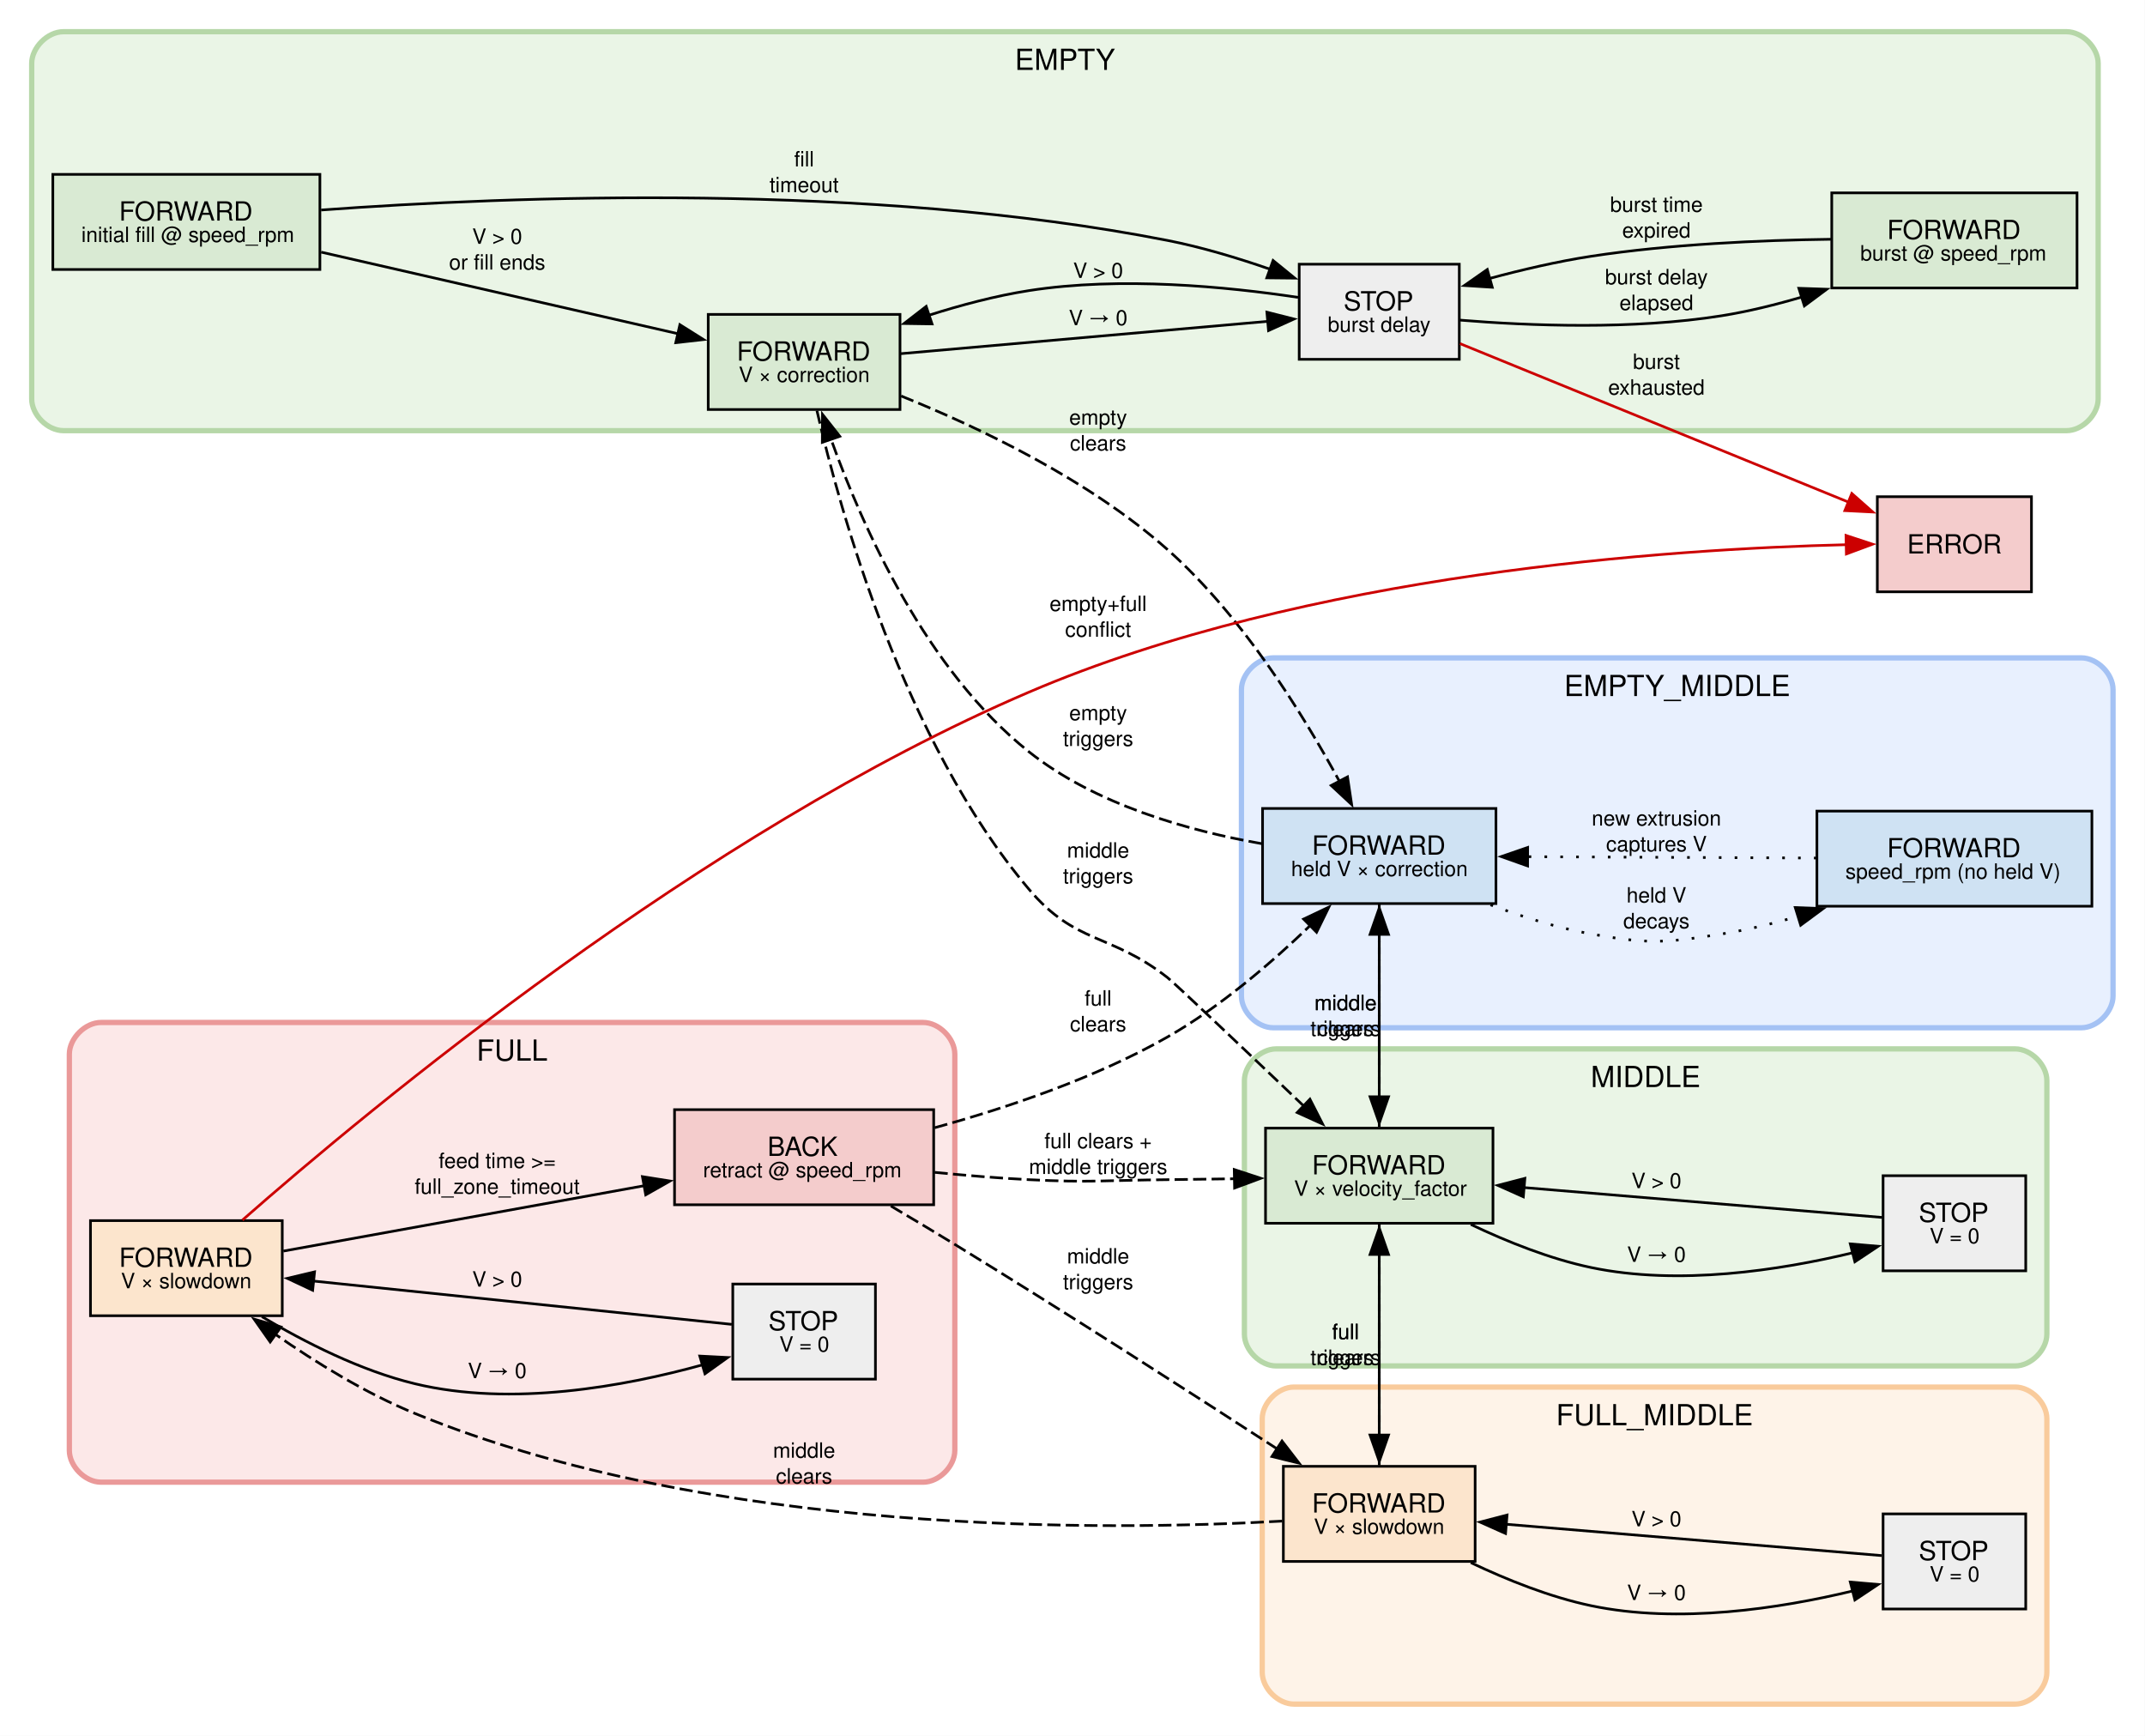
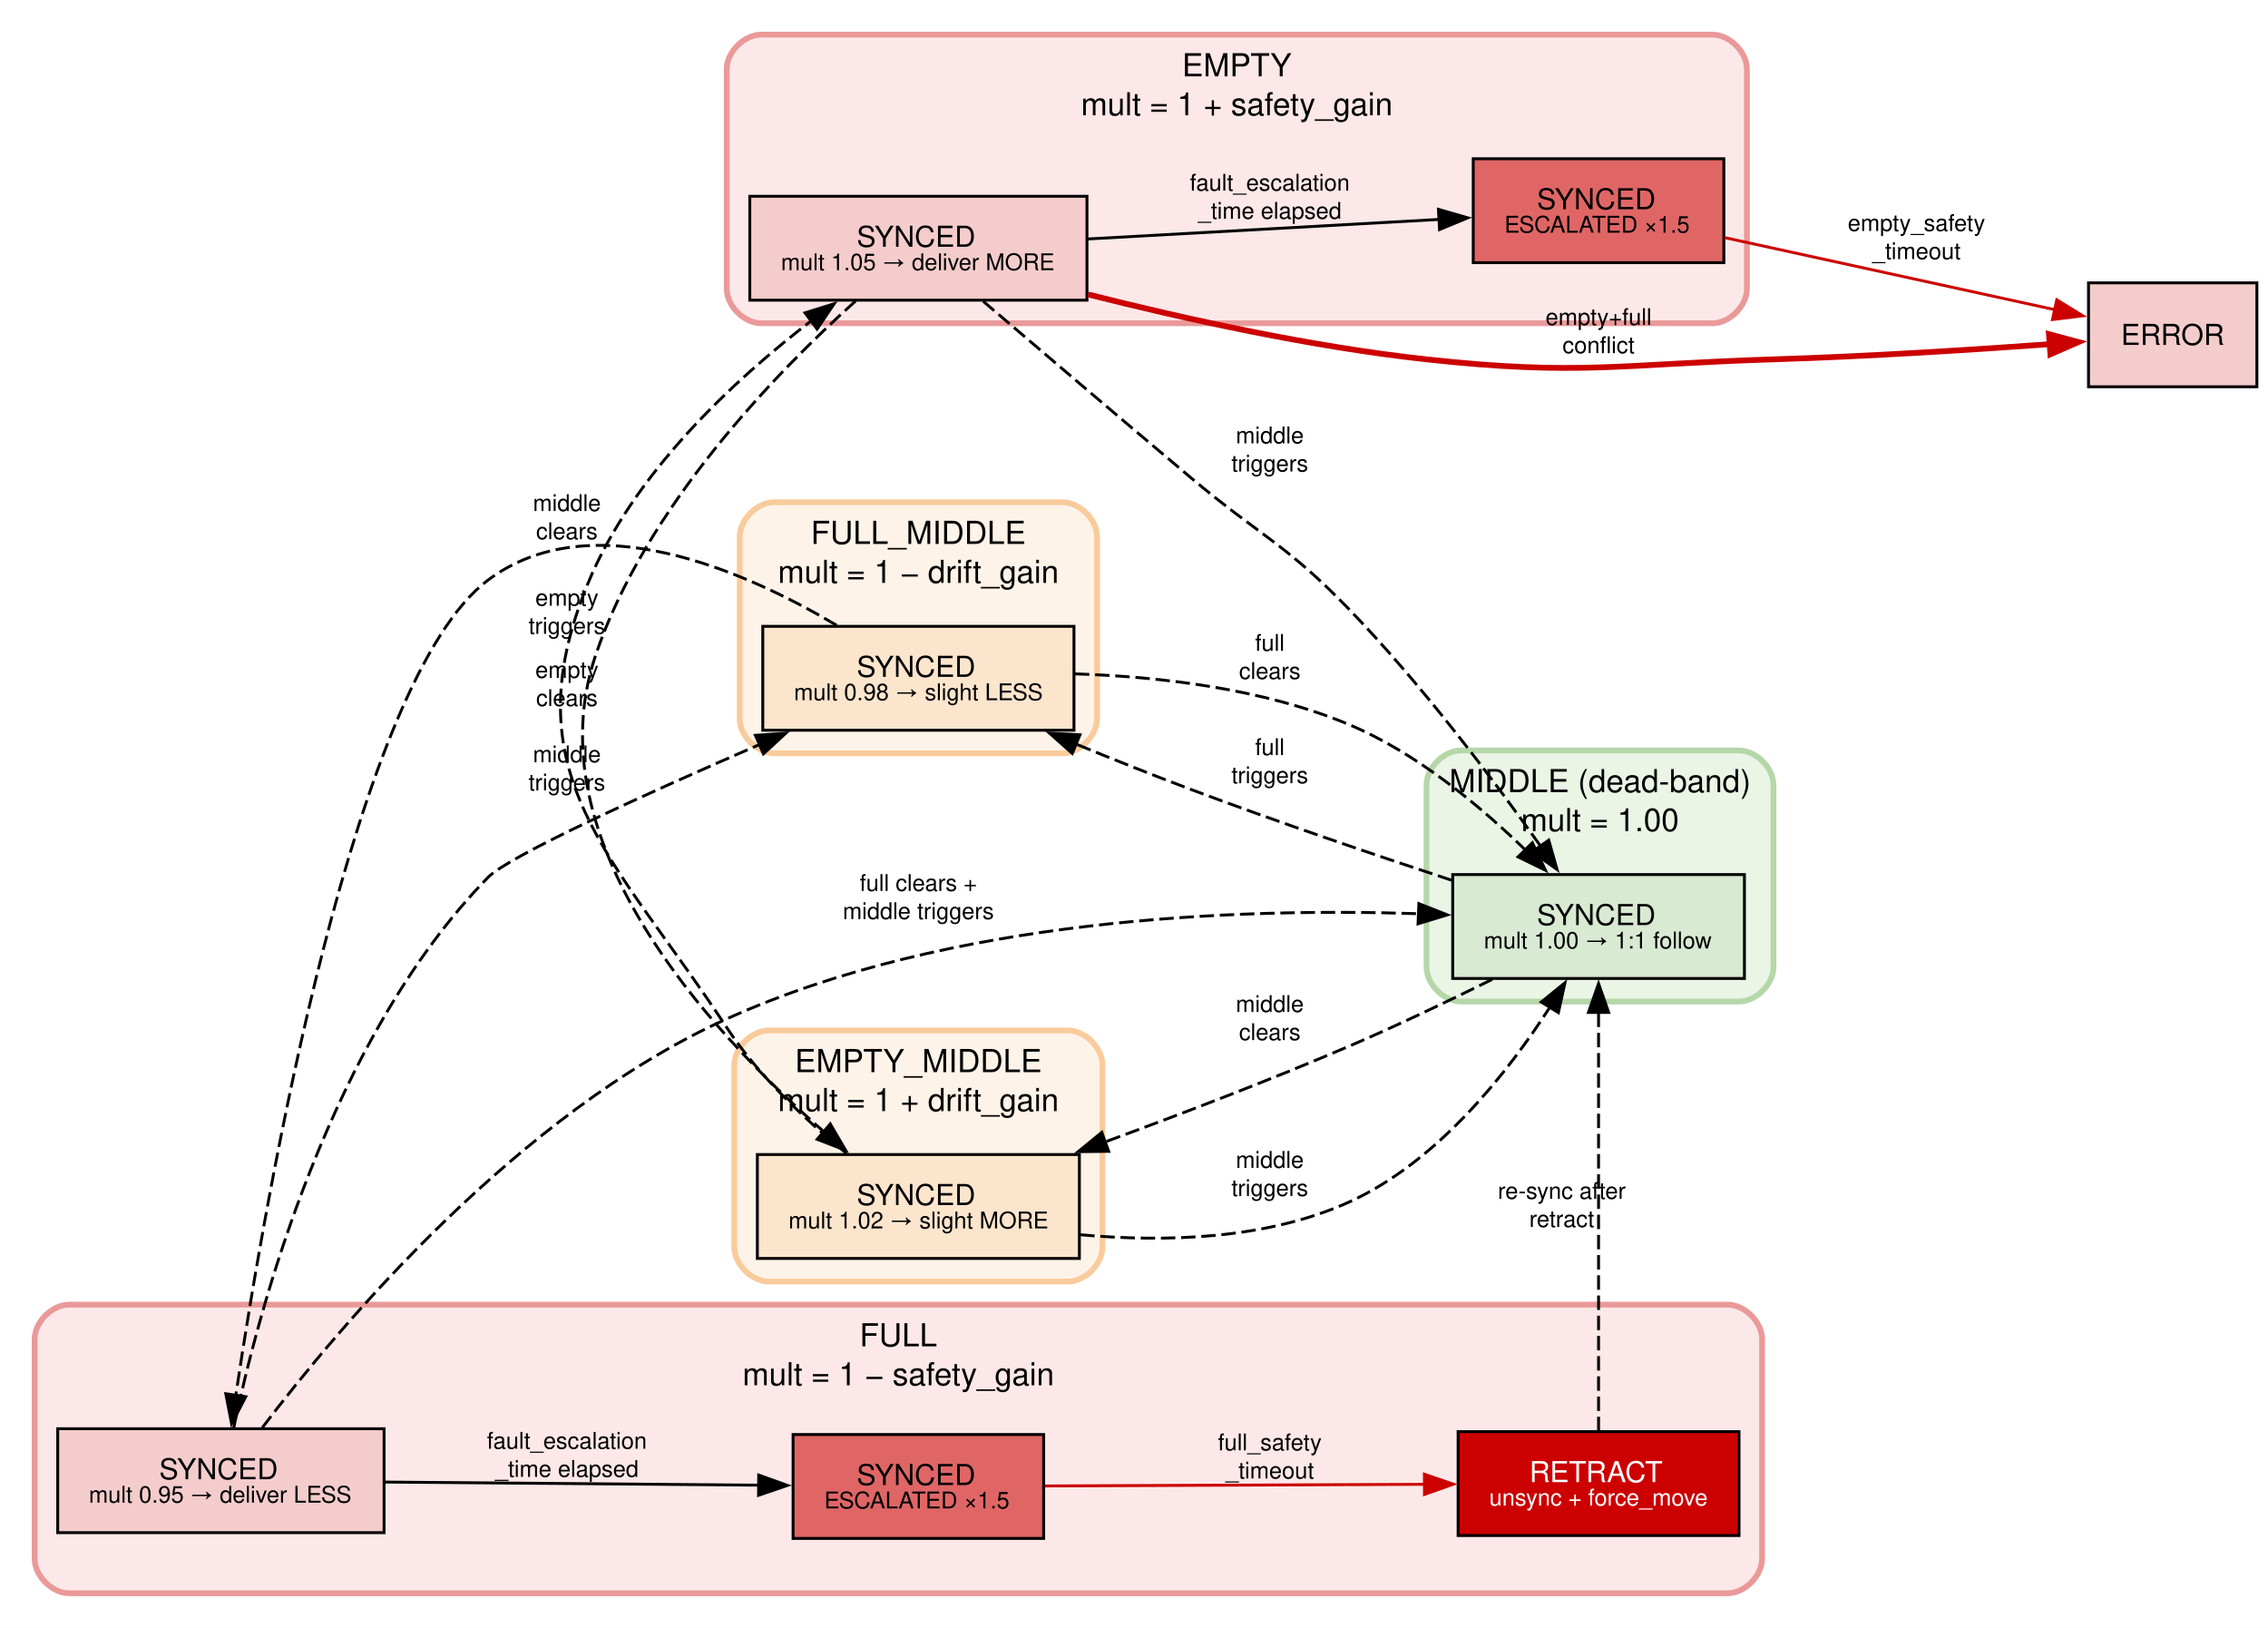
- <svg xmlns="http://www.w3.org/2000/svg" width="812pt" height="657pt" viewBox="0.00 0.00 812.00 657.00">
-   <g id="graph0" class="graph" transform="scale(1 1) rotate(0) translate(4 653)">
-     <polygon fill="white" stroke="none" points="-4,4 -4,-653 807.9,-653 807.9,4 -4,4" />
+ <svg xmlns="http://www.w3.org/2000/svg" width="786pt" height="564pt" viewBox="0.00 0.00 786.00 564.00">
+   <g id="graph0" class="graph" transform="scale(1 1) rotate(0) translate(4 560)">
+     <polygon fill="white" stroke="none" points="-4,4 -4,-560 782.15,-560 782.15,4 -4,4" />
    <g id="clust1" class="cluster">
-       <path fill="#eaf5e6" stroke="#b6d7a8" stroke-width="2" d="M20,-490C20,-490 778.27,-490 778.27,-490 784.27,-490 790.27,-496 790.27,-502 790.27,-502 790.27,-629 790.27,-629 790.27,-635 784.27,-641 778.27,-641 778.27,-641 20,-641 20,-641 14,-641 8,-635 8,-629 8,-629 8,-502 8,-502 8,-496 14,-490 20,-490" />
-       <text xml:space="preserve" text-anchor="middle" x="399.14" y="-626.55" font-family="Helvetica,sans-Serif" font-size="11.00">EMPTY</text>
+       <path fill="#fce8e8" stroke="#ea9999" stroke-width="2" d="M259.85,-448C259.85,-448 589.42,-448 589.42,-448 595.42,-448 601.42,-454 601.42,-460 601.42,-460 601.42,-536 601.42,-536 601.42,-542 595.42,-548 589.42,-548 589.42,-548 259.85,-548 259.85,-548 253.85,-548 247.85,-542 247.85,-536 247.85,-536 247.85,-460 247.85,-460 247.85,-454 253.85,-448 259.85,-448" />
+       <text xml:space="preserve" text-anchor="middle" x="424.64" y="-533.55" font-family="Helvetica,sans-Serif" font-size="11.00">EMPTY</text>
+       <text xml:space="preserve" text-anchor="middle" x="424.64" y="-520.05" font-family="Helvetica,sans-Serif" font-size="11.00">mult = 1 + safety_gain</text>
    </g>
    <g id="clust2" class="cluster">
-       <path fill="#e8f0fe" stroke="#a4c2f4" stroke-width="2" d="M477.95,-264C477.95,-264 783.9,-264 783.9,-264 789.9,-264 795.9,-270 795.9,-276 795.9,-276 795.9,-392 795.9,-392 795.9,-398 789.9,-404 783.9,-404 783.9,-404 477.95,-404 477.95,-404 471.95,-404 465.95,-398 465.95,-392 465.95,-392 465.95,-276 465.95,-276 465.95,-270 471.95,-264 477.95,-264" />
-       <text xml:space="preserve" text-anchor="middle" x="630.92" y="-389.55" font-family="Helvetica,sans-Serif" font-size="11.00">EMPTY_MIDDLE</text>
+       <path fill="#fef3e8" stroke="#f9cb9c" stroke-width="2" d="M262.47,-116C262.47,-116 366.07,-116 366.07,-116 372.07,-116 378.07,-122 378.07,-128 378.07,-128 378.07,-191 378.07,-191 378.07,-197 372.07,-203 366.07,-203 366.07,-203 262.47,-203 262.47,-203 256.47,-203 250.47,-197 250.47,-191 250.47,-191 250.47,-128 250.47,-128 250.47,-122 256.47,-116 262.47,-116" />
+       <text xml:space="preserve" text-anchor="middle" x="314.27" y="-188.55" font-family="Helvetica,sans-Serif" font-size="11.00">EMPTY_MIDDLE</text>
+       <text xml:space="preserve" text-anchor="middle" x="314.27" y="-175.05" font-family="Helvetica,sans-Serif" font-size="11.00">mult = 1 + drift_gain</text>
    </g>
    <g id="clust3" class="cluster">
-       <path fill="#eaf5e6" stroke="#b6d7a8" stroke-width="2" d="M479.07,-136C479.07,-136 758.85,-136 758.85,-136 764.85,-136 770.85,-142 770.85,-148 770.85,-148 770.85,-244 770.85,-244 770.85,-250 764.85,-256 758.85,-256 758.85,-256 479.07,-256 479.07,-256 473.07,-256 467.07,-250 467.07,-244 467.07,-244 467.07,-148 467.07,-148 467.07,-142 473.07,-136 479.07,-136" />
-       <text xml:space="preserve" text-anchor="middle" x="618.96" y="-241.55" font-family="Helvetica,sans-Serif" font-size="11.00">MIDDLE</text>
+       <path fill="#eaf5e6" stroke="#b6d7a8" stroke-width="2" d="M502.37,-213C502.37,-213 598.62,-213 598.62,-213 604.62,-213 610.62,-219 610.62,-225 610.62,-225 610.62,-288 610.62,-288 610.62,-294 604.62,-300 598.62,-300 598.62,-300 502.37,-300 502.37,-300 496.37,-300 490.37,-294 490.37,-288 490.37,-288 490.37,-225 490.37,-225 490.37,-219 496.37,-213 502.37,-213" />
+       <text xml:space="preserve" text-anchor="middle" x="550.5" y="-285.55" font-family="Helvetica,sans-Serif" font-size="11.00">MIDDLE (dead-band)</text>
+       <text xml:space="preserve" text-anchor="middle" x="550.5" y="-272.05" font-family="Helvetica,sans-Serif" font-size="11.00">mult = 1.00</text>
    </g>
    <g id="clust4" class="cluster">
-       <path fill="#fef3e8" stroke="#f9cb9c" stroke-width="2" d="M485.82,-8C485.82,-8 758.85,-8 758.85,-8 764.85,-8 770.85,-14 770.85,-20 770.85,-20 770.85,-116 770.85,-116 770.85,-122 764.85,-128 758.85,-128 758.85,-128 485.82,-128 485.82,-128 479.82,-128 473.82,-122 473.82,-116 473.82,-116 473.82,-20 473.82,-20 473.82,-14 479.82,-8 485.82,-8" />
-       <text xml:space="preserve" text-anchor="middle" x="622.34" y="-113.55" font-family="Helvetica,sans-Serif" font-size="11.00">FULL_MIDDLE</text>
+       <path fill="#fef3e8" stroke="#f9cb9c" stroke-width="2" d="M264.35,-299C264.35,-299 364.2,-299 364.2,-299 370.2,-299 376.2,-305 376.2,-311 376.2,-311 376.2,-374 376.2,-374 376.2,-380 370.2,-386 364.2,-386 364.2,-386 264.35,-386 264.35,-386 258.35,-386 252.35,-380 252.35,-374 252.35,-374 252.35,-311 252.35,-311 252.35,-305 258.35,-299 264.35,-299" />
+       <text xml:space="preserve" text-anchor="middle" x="314.27" y="-371.55" font-family="Helvetica,sans-Serif" font-size="11.00">FULL_MIDDLE</text>
+       <text xml:space="preserve" text-anchor="middle" x="314.27" y="-358.05" font-family="Helvetica,sans-Serif" font-size="11.00">mult = 1 − drift_gain</text>
    </g>
    <g id="clust5" class="cluster">
-       <path fill="#fce8e8" stroke="#ea9999" stroke-width="2" d="M34.25,-92C34.25,-92 345.45,-92 345.45,-92 351.45,-92 357.45,-98 357.45,-104 357.45,-104 357.45,-254 357.45,-254 357.45,-260 351.45,-266 345.45,-266 345.45,-266 34.25,-266 34.25,-266 28.25,-266 22.25,-260 22.25,-254 22.25,-254 22.25,-104 22.25,-104 22.25,-98 28.25,-92 34.25,-92" />
-       <text xml:space="preserve" text-anchor="middle" x="189.85" y="-251.55" font-family="Helvetica,sans-Serif" font-size="11.00">FULL</text>
+       <path fill="#fce8e8" stroke="#ea9999" stroke-width="2" d="M20,-8C20,-8 594.67,-8 594.67,-8 600.67,-8 606.67,-14 606.67,-20 606.67,-20 606.67,-96 606.67,-96 606.67,-102 600.67,-108 594.67,-108 594.67,-108 20,-108 20,-108 14,-108 8,-102 8,-96 8,-96 8,-20 8,-20 8,-14 14,-8 20,-8" />
+       <text xml:space="preserve" text-anchor="middle" x="307.34" y="-93.55" font-family="Helvetica,sans-Serif" font-size="11.00">FULL</text>
+       <text xml:space="preserve" text-anchor="middle" x="307.34" y="-80.05" font-family="Helvetica,sans-Serif" font-size="11.00">mult = 1 − safety_gain</text>
    </g>
    <g id="node1" class="node">
-       <polygon fill="#d9ead3" stroke="black" points="117.1,-587 16,-587 16,-551 117.1,-551 117.1,-587" />
-       <text xml:space="preserve" text-anchor="start" x="41.05" y="-569.5" font-family="Helvetica,sans-Serif" font-size="10.00">FORWARD</text>
-       <text xml:space="preserve" text-anchor="start" x="26.8" y="-561.4" font-family="Helvetica,sans-Serif" font-size="8.00">initial fill @ speed_rpm</text>
+       <polygon fill="#f4cccc" stroke="black" points="372.7,-492 255.85,-492 255.85,-456 372.7,-456 372.7,-492" />
+       <text xml:space="preserve" text-anchor="start" x="292.9" y="-474.5" font-family="Helvetica,sans-Serif" font-size="10.00">SYNCED</text>
+       <text xml:space="preserve" text-anchor="start" x="266.65" y="-466.4" font-family="Helvetica,sans-Serif" font-size="8.00">mult 1.05 → deliver MORE</text>
    </g>
    <g id="node2" class="node">
-       <polygon fill="#d9ead3" stroke="black" points="336.7,-534 264.1,-534 264.1,-498 336.7,-498 336.7,-534" />
-       <text xml:space="preserve" text-anchor="start" x="274.9" y="-516.5" font-family="Helvetica,sans-Serif" font-size="10.00">FORWARD</text>
-       <text xml:space="preserve" text-anchor="start" x="275.65" y="-508.4" font-family="Helvetica,sans-Serif" font-size="8.00">V × correction</text>
+       <polygon fill="#e06666" stroke="black" points="593.42,-505 506.57,-505 506.57,-469 593.42,-469 593.42,-505" />
+       <text xml:space="preserve" text-anchor="start" x="528.62" y="-487.5" font-family="Helvetica,sans-Serif" font-size="10.00">SYNCED</text>
+       <text xml:space="preserve" text-anchor="start" x="517.37" y="-479.4" font-family="Helvetica,sans-Serif" font-size="8.00">ESCALATED ×1.5</text>
    </g>
    <g id="edge1" class="edge">
-       <path fill="none" stroke="black" d="M117.57,-557.57C157.68,-548.4 213.54,-535.63 252.73,-526.67" />
-       <polygon fill="black" stroke="black" points="253.37,-530.11 262.34,-524.47 251.81,-523.29 253.37,-530.11" />
-       <text xml:space="preserve" text-anchor="middle" x="184.22" y="-560.71" font-family="Helvetica,sans-Serif" font-size="8.00">V &gt; 0</text>
-       <text xml:space="preserve" text-anchor="middle" x="184.22" y="-550.96" font-family="Helvetica,sans-Serif" font-size="8.00">or fill ends</text>
+       <path fill="none" stroke="black" d="M373.05,-477.21C410.25,-479.28 458.3,-481.96 494.78,-483.98" />
+       <polygon fill="black" stroke="black" points="494.5,-487.47 504.68,-484.53 494.89,-480.48 494.5,-487.47" />
+       <text xml:space="preserve" text-anchor="middle" x="436.07" y="-493.95" font-family="Helvetica,sans-Serif" font-size="8.00">fault_escalation</text>
+       <text xml:space="preserve" text-anchor="middle" x="436.07" y="-484.2" font-family="Helvetica,sans-Serif" font-size="8.00">_time elapsed</text>
+     </g>
+     <g id="node3" class="node">
+       <polygon fill="#fce5cd" stroke="black" points="370.07,-160 258.47,-160 258.47,-124 370.07,-124 370.07,-160" />
+       <text xml:space="preserve" text-anchor="start" x="292.9" y="-142.5" font-family="Helvetica,sans-Serif" font-size="10.00">SYNCED</text>
+       <text xml:space="preserve" text-anchor="start" x="269.27" y="-134.4" font-family="Helvetica,sans-Serif" font-size="8.00">mult 1.02 → slight MORE</text>
+     </g>
+     <g id="edge5" class="edge">
+       <path fill="none" stroke="black" stroke-dasharray="5,2" d="M292.5,-455.7C265.14,-431.07 219.64,-384.37 202.34,-332.75 180.95,-268.95 241.3,-203.11 281.5,-167.92" />
+       <polygon fill="black" stroke="black" points="283.74,-170.61 289.08,-161.46 279.2,-165.28 283.74,-170.61" />
+       <text xml:space="preserve" text-anchor="middle" x="192.47" y="-325.15" font-family="Helvetica,sans-Serif" font-size="8.00">empty</text>
+       <text xml:space="preserve" text-anchor="middle" x="192.47" y="-315.4" font-family="Helvetica,sans-Serif" font-size="8.00">clears</text>
    </g>
    <g id="node4" class="node">
-       <polygon fill="#eeeeee" stroke="black" points="548.42,-553 487.82,-553 487.82,-517 548.42,-517 548.42,-553" />
-       <text xml:space="preserve" text-anchor="start" x="504.62" y="-535.5" font-family="Helvetica,sans-Serif" font-size="10.00">STOP</text>
-       <text xml:space="preserve" text-anchor="start" x="498.62" y="-527.4" font-family="Helvetica,sans-Serif" font-size="8.00">burst delay</text>
+       <polygon fill="#d9ead3" stroke="black" points="600.55,-257 499.45,-257 499.45,-221 600.55,-221 600.55,-257" />
+       <text xml:space="preserve" text-anchor="start" x="528.62" y="-239.5" font-family="Helvetica,sans-Serif" font-size="10.00">SYNCED</text>
+       <text xml:space="preserve" text-anchor="start" x="510.25" y="-231.4" font-family="Helvetica,sans-Serif" font-size="8.00">mult 1.00 → 1:1 follow</text>
+     </g>
+     <g id="edge6" class="edge">
+       <path fill="none" stroke="black" stroke-dasharray="5,2" d="M336.74,-455.61C355.63,-439.46 383.92,-415.34 408.7,-394.5 432.92,-374.14 441.44,-371.73 463.45,-349 488.63,-322.99 513.6,-289.81 530,-266.72" />
+       <polygon fill="black" stroke="black" points="532.73,-268.93 535.62,-258.74 527,-264.91 532.73,-268.93" />
+       <text xml:space="preserve" text-anchor="middle" x="436.07" y="-406.4" font-family="Helvetica,sans-Serif" font-size="8.00">middle</text>
+       <text xml:space="preserve" text-anchor="middle" x="436.07" y="-396.65" font-family="Helvetica,sans-Serif" font-size="8.00">triggers</text>
+     </g>
+     <g id="node9" class="node">
+       <polygon fill="#f4cccc" stroke="black" points="778.15,-462 719.8,-462 719.8,-426 778.15,-426 778.15,-462" />
+       <text xml:space="preserve" text-anchor="middle" x="748.97" y="-440.5" font-family="Helvetica,sans-Serif" font-size="10.00">ERROR</text>
+     </g>
+     <g id="edge16" class="edge">
+       <path fill="none" stroke="#cc0000" stroke-width="2" d="M373.12,-457.98C406.99,-449.43 450.77,-439.8 490.37,-435.5 543.51,-429.73 557.21,-433.85 610.62,-435.5 643.39,-436.51 680.48,-438.88 707.86,-440.86" />
+       <polygon fill="#cc0000" stroke="#cc0000" stroke-width="2" points="706.08,-444.24 716.31,-441.49 706.59,-437.26 706.08,-444.24" />
+       <text xml:space="preserve" text-anchor="middle" x="550" y="-447.4" font-family="Helvetica,sans-Serif" font-size="8.00">empty+full</text>
+       <text xml:space="preserve" text-anchor="middle" x="550" y="-437.65" font-family="Helvetica,sans-Serif" font-size="8.00">conflict</text>
    </g>
    <g id="edge2" class="edge">
-       <path fill="none" stroke="black" d="M117.56,-573.51C189.27,-578.75 325.13,-584.11 437.95,-562 450.83,-559.48 464.47,-555.37 476.75,-551.12" />
-       <polygon fill="black" stroke="black" points="477.93,-554.41 486.15,-547.72 475.55,-547.83 477.93,-554.41" />
-       <text xml:space="preserve" text-anchor="middle" x="300.4" y="-590" font-family="Helvetica,sans-Serif" font-size="8.00">fill</text>
-       <text xml:space="preserve" text-anchor="middle" x="300.4" y="-580.25" font-family="Helvetica,sans-Serif" font-size="8.00">timeout</text>
+       <path fill="none" stroke="#cc0000" d="M593.74,-477.67C627.75,-470.25 674.98,-459.93 708.19,-452.69" />
+       <polygon fill="#cc0000" stroke="#cc0000" points="708.8,-456.13 717.83,-450.58 707.31,-449.29 708.8,-456.13" />
+       <text xml:space="preserve" text-anchor="middle" x="660.17" y="-479.97" font-family="Helvetica,sans-Serif" font-size="8.00">empty_safety</text>
+       <text xml:space="preserve" text-anchor="middle" x="660.17" y="-470.22" font-family="Helvetica,sans-Serif" font-size="8.00">_timeout</text>
+     </g>
+     <g id="edge7" class="edge">
+       <path fill="none" stroke="black" stroke-dasharray="5,2" d="M289.39,-160.35C275.56,-171.63 258.95,-187.13 247.85,-204 208.49,-263.81 172.55,-291.5 199.71,-357.75 215.36,-395.91 250.24,-428.26 277.43,-449.06" />
+       <polygon fill="black" stroke="black" points="274.99,-451.61 285.11,-454.77 279.17,-445.99 274.99,-451.61" />
+       <text xml:space="preserve" text-anchor="middle" x="192.47" y="-350.15" font-family="Helvetica,sans-Serif" font-size="8.00">empty</text>
+       <text xml:space="preserve" text-anchor="middle" x="192.47" y="-340.4" font-family="Helvetica,sans-Serif" font-size="8.00">triggers</text>
+     </g>
+     <g id="edge8" class="edge">
+       <path fill="none" stroke="black" stroke-dasharray="5,2" d="M370.36,-132.22C399.29,-129.59 434.62,-130.45 463.45,-143.5 494.18,-157.42 518.51,-188.33 533.25,-211.24" />
+       <polygon fill="black" stroke="black" points="530.13,-212.84 538.36,-219.51 536.08,-209.16 530.13,-212.84" />
+       <text xml:space="preserve" text-anchor="middle" x="436.07" y="-155.4" font-family="Helvetica,sans-Serif" font-size="8.00">middle</text>
+       <text xml:space="preserve" text-anchor="middle" x="436.07" y="-145.65" font-family="Helvetica,sans-Serif" font-size="8.00">triggers</text>
+     </g>
+     <g id="edge9" class="edge">
+       <path fill="none" stroke="black" stroke-dasharray="5,2" d="M513.13,-220.68C497.95,-213.17 479.99,-204.59 463.45,-197.5 436.04,-185.75 405.24,-173.99 378.85,-164.33" />
+       <polygon fill="black" stroke="black" points="380.23,-161.11 369.63,-160.99 377.84,-167.69 380.23,-161.11" />
+       <text xml:space="preserve" text-anchor="middle" x="436.07" y="-209.4" font-family="Helvetica,sans-Serif" font-size="8.00">middle</text>
+       <text xml:space="preserve" text-anchor="middle" x="436.07" y="-199.65" font-family="Helvetica,sans-Serif" font-size="8.00">clears</text>
+     </g>
+     <g id="node5" class="node">
+       <polygon fill="#fce5cd" stroke="black" points="368.2,-343 260.35,-343 260.35,-307 368.2,-307 368.2,-343" />
+       <text xml:space="preserve" text-anchor="start" x="292.9" y="-325.5" font-family="Helvetica,sans-Serif" font-size="10.00">SYNCED</text>
+       <text xml:space="preserve" text-anchor="start" x="271.15" y="-317.4" font-family="Helvetica,sans-Serif" font-size="8.00">mult 0.98 → slight LESS</text>
+     </g>
+     <g id="edge10" class="edge">
+       <path fill="none" stroke="black" stroke-dasharray="5,2" d="M499.05,-255.04C472.14,-263.91 438.44,-275.35 408.7,-286.5 395.74,-291.36 381.89,-296.88 368.94,-302.19" />
+       <polygon fill="black" stroke="black" points="367.61,-298.96 359.7,-306.01 370.28,-305.43 367.61,-298.96" />
+       <text xml:space="preserve" text-anchor="middle" x="436.07" y="-298.4" font-family="Helvetica,sans-Serif" font-size="8.00">full</text>
+       <text xml:space="preserve" text-anchor="middle" x="436.07" y="-288.65" font-family="Helvetica,sans-Serif" font-size="8.00">triggers</text>
+     </g>
+     <g id="edge11" class="edge">
+       <path fill="none" stroke="black" stroke-dasharray="5,2" d="M368.53,-326.53C397.59,-325.6 433.62,-321.5 463.45,-309 486.96,-299.15 509.11,-280.67 524.98,-265.18" />
+       <polygon fill="black" stroke="black" points="527.06,-268.05 531.61,-258.48 522.09,-263.12 527.06,-268.05" />
+       <text xml:space="preserve" text-anchor="middle" x="436.07" y="-334.51" font-family="Helvetica,sans-Serif" font-size="8.00">full</text>
+       <text xml:space="preserve" text-anchor="middle" x="436.07" y="-324.76" font-family="Helvetica,sans-Serif" font-size="8.00">clears</text>
+     </g>
+     <g id="node6" class="node">
+       <polygon fill="#f4cccc" stroke="black" points="129.1,-65 16,-65 16,-29 129.1,-29 129.1,-65" />
+       <text xml:space="preserve" text-anchor="start" x="51.17" y="-47.5" font-family="Helvetica,sans-Serif" font-size="10.00">SYNCED</text>
+       <text xml:space="preserve" text-anchor="start" x="26.8" y="-39.4" font-family="Helvetica,sans-Serif" font-size="8.00">mult 0.95 → deliver LESS</text>
+     </g>
+     <g id="edge12" class="edge">
+       <path fill="none" stroke="black" stroke-dasharray="5,2" d="M285.94,-343.37C253.94,-362.35 200.81,-385.73 165.1,-359 119.07,-324.54 88.33,-147.35 77.69,-76.42" />
+       <polygon fill="black" stroke="black" points="81.18,-76.1 76.26,-66.72 74.25,-77.12 81.18,-76.1" />
+       <text xml:space="preserve" text-anchor="middle" x="192.47" y="-382.95" font-family="Helvetica,sans-Serif" font-size="8.00">middle</text>
+       <text xml:space="preserve" text-anchor="middle" x="192.47" y="-373.2" font-family="Helvetica,sans-Serif" font-size="8.00">clears</text>
+     </g>
+     <g id="edge14" class="edge">
+       <path fill="none" stroke="black" stroke-dasharray="5,2" d="M86.9,-65.37C113.22,-100 175.6,-174.37 247.85,-207 325.21,-241.94 424.77,-245.54 487.76,-243.43" />
+       <polygon fill="black" stroke="black" points="487.72,-246.93 497.58,-243.04 487.44,-239.94 487.72,-246.93" />
+       <text xml:space="preserve" text-anchor="middle" x="314.27" y="-251.33" font-family="Helvetica,sans-Serif" font-size="8.00">full clears +</text>
+       <text xml:space="preserve" text-anchor="middle" x="314.27" y="-241.58" font-family="Helvetica,sans-Serif" font-size="8.00">middle triggers</text>
+     </g>
+     <g id="edge13" class="edge">
+       <path fill="none" stroke="black" stroke-dasharray="5,2" d="M77.01,-65.38C85.37,-105.08 110.14,-199.76 165.1,-256 172.37,-263.44 219.88,-284.97 259.18,-302.03" />
+       <polygon fill="black" stroke="black" points="257.78,-305.24 268.35,-305.99 260.56,-298.81 257.78,-305.24" />
+       <text xml:space="preserve" text-anchor="middle" x="192.47" y="-295.91" font-family="Helvetica,sans-Serif" font-size="8.00">middle</text>
+       <text xml:space="preserve" text-anchor="middle" x="192.47" y="-286.16" font-family="Helvetica,sans-Serif" font-size="8.00">triggers</text>
+     </g>
+     <g id="node7" class="node">
+       <polygon fill="#e06666" stroke="black" points="357.7,-63 270.85,-63 270.85,-27 357.7,-27 357.7,-63" />
+       <text xml:space="preserve" text-anchor="start" x="292.9" y="-45.5" font-family="Helvetica,sans-Serif" font-size="10.00">SYNCED</text>
+       <text xml:space="preserve" text-anchor="start" x="281.65" y="-37.4" font-family="Helvetica,sans-Serif" font-size="8.00">ESCALATED ×1.5</text>
    </g>
    <g id="edge3" class="edge">
-       <path fill="none" stroke="black" d="M337.02,-519.14C375.25,-522.5 435.89,-527.85 476.09,-531.39" />
-       <polygon fill="black" stroke="black" points="475.58,-534.85 485.85,-532.25 476.2,-527.88 475.58,-534.85" />
-       <text xml:space="preserve" text-anchor="middle" x="411.7" y="-529.91" font-family="Helvetica,sans-Serif" font-size="8.00">V → 0</text>
+       <path fill="none" stroke="black" d="M129.45,-46.53C168.61,-46.21 220.66,-45.77 259.37,-45.45" />
+       <polygon fill="black" stroke="black" points="258.94,-48.95 268.91,-45.37 258.88,-41.95 258.94,-48.95" />
+       <text xml:space="preserve" text-anchor="middle" x="192.47" y="-58.08" font-family="Helvetica,sans-Serif" font-size="8.00">fault_escalation</text>
+       <text xml:space="preserve" text-anchor="middle" x="192.47" y="-48.33" font-family="Helvetica,sans-Serif" font-size="8.00">_time elapsed</text>
    </g>
-     <g id="node5" class="node">
-       <polygon fill="#cfe2f3" stroke="black" points="562.3,-347 473.95,-347 473.95,-311 562.3,-311 562.3,-347" />
-       <text xml:space="preserve" text-anchor="start" x="492.62" y="-329.5" font-family="Helvetica,sans-Serif" font-size="10.00">FORWARD</text>
-       <text xml:space="preserve" text-anchor="start" x="484.75" y="-321.4" font-family="Helvetica,sans-Serif" font-size="8.00">held V × correction</text>
-     </g>
-     <g id="edge18" class="edge">
-       <path fill="none" stroke="black" stroke-dasharray="5,2" d="M337.12,-503.12C366.52,-491.27 408.07,-471.51 437.95,-445 466.2,-419.94 489.25,-382.74 503.05,-357.27" />
-       <polygon fill="black" stroke="black" points="506.11,-358.96 507.68,-348.48 499.92,-355.7 506.11,-358.96" />
-       <text xml:space="preserve" text-anchor="middle" x="411.7" y="-492.26" font-family="Helvetica,sans-Serif" font-size="8.00">empty</text>
-       <text xml:space="preserve" text-anchor="middle" x="411.7" y="-482.51" font-family="Helvetica,sans-Serif" font-size="8.00">clears</text>
-     </g>
-     <g id="node7" class="node">
-       <polygon fill="#d9ead3" stroke="black" points="561.17,-226 475.07,-226 475.07,-190 561.17,-190 561.17,-226" />
-       <text xml:space="preserve" text-anchor="start" x="492.62" y="-208.5" font-family="Helvetica,sans-Serif" font-size="10.00">FORWARD</text>
-       <text xml:space="preserve" text-anchor="start" x="485.87" y="-200.4" font-family="Helvetica,sans-Serif" font-size="8.00">V × velocity_factor</text>
-     </g>
-     <g id="edge19" class="edge">
-       <path fill="none" stroke="black" stroke-dasharray="5,2" d="M305.26,-497.54C313.92,-459.84 337.95,-372.8 385.45,-316.5 403.3,-295.34 416.14,-300.04 437.95,-283 440.77,-280.8 467.79,-255.11 489.5,-234.41" />
-       <polygon fill="black" stroke="black" points="491.88,-236.97 496.7,-227.54 487.05,-231.91 491.88,-236.97" />
-       <text xml:space="preserve" text-anchor="middle" x="411.7" y="-328.4" font-family="Helvetica,sans-Serif" font-size="8.00">middle</text>
-       <text xml:space="preserve" text-anchor="middle" x="411.7" y="-318.65" font-family="Helvetica,sans-Serif" font-size="8.00">triggers</text>
-     </g>
-     <g id="node3" class="node">
-       <polygon fill="#d9ead3" stroke="black" points="782.27,-580 689.42,-580 689.42,-544 782.27,-544 782.27,-580" />
-       <text xml:space="preserve" text-anchor="start" x="710.35" y="-562.5" font-family="Helvetica,sans-Serif" font-size="10.00">FORWARD</text>
-       <text xml:space="preserve" text-anchor="start" x="700.22" y="-554.4" font-family="Helvetica,sans-Serif" font-size="8.00">burst @ speed_rpm</text>
-     </g>
-     <g id="edge6" class="edge">
-       <path fill="none" stroke="black" d="M689.09,-562.44C662.46,-562.09 628.33,-560.59 598.3,-556 585.6,-554.06 572,-550.87 559.72,-547.56" />
-       <polygon fill="black" stroke="black" points="560.91,-544.26 550.34,-544.93 559.02,-551 560.91,-544.26" />
-       <text xml:space="preserve" text-anchor="middle" x="623.05" y="-572.82" font-family="Helvetica,sans-Serif" font-size="8.00">burst time</text>
-       <text xml:space="preserve" text-anchor="middle" x="623.05" y="-563.07" font-family="Helvetica,sans-Serif" font-size="8.00">expired</text>
+     <g id="node8" class="node">
+       <polygon fill="#cc0000" stroke="black" points="598.67,-64 501.32,-64 501.32,-28 598.67,-28 598.67,-64" />
+       <text xml:space="preserve" text-anchor="start" x="526" y="-46.5" font-family="Helvetica,sans-Serif" font-size="10.00" fill="white">RETRACT</text>
+       <text xml:space="preserve" text-anchor="start" x="512.12" y="-38.4" font-family="Helvetica,sans-Serif" font-size="8.00" fill="white">unsync + force_move</text>
    </g>
    <g id="edge4" class="edge">
-       <path fill="none" stroke="black" d="M487.41,-540.44C460.6,-544.48 420.18,-548.44 385.45,-543 372.93,-541.04 359.73,-537.53 347.59,-533.67" />
-       <polygon fill="black" stroke="black" points="348.83,-530.39 338.23,-530.55 346.61,-537.03 348.83,-530.39" />
-       <text xml:space="preserve" text-anchor="middle" x="411.7" y="-547.8" font-family="Helvetica,sans-Serif" font-size="8.00">V &gt; 0</text>
-     </g>
-     <g id="edge5" class="edge">
-       <path fill="none" stroke="black" d="M548.72,-531.83C574.93,-529.69 614.16,-528.13 647.8,-533.5 657.83,-535.1 668.28,-537.68 678.31,-540.64" />
-       <polygon fill="black" stroke="black" points="676.96,-543.89 687.55,-543.53 679.05,-537.21 676.96,-543.89" />
-       <text xml:space="preserve" text-anchor="middle" x="623.05" y="-545.4" font-family="Helvetica,sans-Serif" font-size="8.00">burst delay</text>
-       <text xml:space="preserve" text-anchor="middle" x="623.05" y="-535.65" font-family="Helvetica,sans-Serif" font-size="8.00">elapsed</text>
-     </g>
-     <g id="node14" class="node">
-       <polygon fill="#f4cccc" stroke="black" points="765.02,-465 706.67,-465 706.67,-429 765.02,-429 765.02,-465" />
-       <text xml:space="preserve" text-anchor="middle" x="735.85" y="-443.5" font-family="Helvetica,sans-Serif" font-size="10.00">ERROR</text>
-     </g>
-     <g id="edge7" class="edge">
-       <path fill="none" stroke="#cc0000" d="M548.67,-522.95C586.88,-507.36 653.56,-480.16 695.88,-462.9" />
-       <polygon fill="#cc0000" stroke="#cc0000" points="697.01,-466.22 704.95,-459.2 694.37,-459.73 697.01,-466.22" />
-       <text xml:space="preserve" text-anchor="middle" x="623.05" y="-513.37" font-family="Helvetica,sans-Serif" font-size="8.00">burst</text>
-       <text xml:space="preserve" text-anchor="middle" x="623.05" y="-503.62" font-family="Helvetica,sans-Serif" font-size="8.00">exhausted</text>
-     </g>
-     <g id="edge20" class="edge">
-       <path fill="none" stroke="black" stroke-dasharray="5,2" d="M473.58,-333.69C445.9,-338.55 410.66,-348.44 385.45,-368.5 346.67,-399.36 322.57,-453.33 310.6,-486.73" />
-       <polygon fill="black" stroke="black" points="307.29,-485.58 307.35,-496.18 313.91,-487.86 307.29,-485.58" />
-       <text xml:space="preserve" text-anchor="middle" x="411.7" y="-380.4" font-family="Helvetica,sans-Serif" font-size="8.00">empty</text>
-       <text xml:space="preserve" text-anchor="middle" x="411.7" y="-370.65" font-family="Helvetica,sans-Serif" font-size="8.00">triggers</text>
-     </g>
-     <g id="node6" class="node">
-       <polygon fill="#cfe2f3" stroke="black" points="787.9,-346 683.8,-346 683.8,-310 787.9,-310 787.9,-346" />
-       <text xml:space="preserve" text-anchor="start" x="710.35" y="-328.5" font-family="Helvetica,sans-Serif" font-size="10.00">FORWARD</text>
-       <text xml:space="preserve" text-anchor="start" x="694.6" y="-320.4" font-family="Helvetica,sans-Serif" font-size="8.00">speed_rpm (no held V)</text>
-     </g>
-     <g id="edge8" class="edge">
-       <path fill="none" stroke="black" stroke-dasharray="1,5" d="M560.25,-310.52C572.27,-305.99 585.6,-301.79 598.3,-299.5 619.95,-295.6 626.07,-296.03 647.8,-299.5 657.28,-301.01 667.13,-303.4 676.65,-306.16" />
-       <polygon fill="black" stroke="black" points="675.6,-309.5 686.18,-309.1 677.66,-302.81 675.6,-309.5" />
-       <text xml:space="preserve" text-anchor="middle" x="623.05" y="-311.4" font-family="Helvetica,sans-Serif" font-size="8.00">held V</text>
-       <text xml:space="preserve" text-anchor="middle" x="623.05" y="-301.65" font-family="Helvetica,sans-Serif" font-size="8.00">decays</text>
-     </g>
-     <g id="edge21" class="edge">
-       <path fill="none" stroke="black" stroke-dasharray="5,2" d="M518.12,-310.85C518.12,-291.54 518.12,-260.71 518.12,-237.83" />
-       <polygon fill="black" stroke="black" points="521.63,-237.89 518.13,-227.89 514.63,-237.89 521.63,-237.89" />
-       <text xml:space="preserve" text-anchor="middle" x="505.37" y="-270.65" font-family="Helvetica,sans-Serif" font-size="8.00">middle</text>
-       <text xml:space="preserve" text-anchor="middle" x="505.37" y="-260.9" font-family="Helvetica,sans-Serif" font-size="8.00">triggers</text>
-     </g>
-     <g id="edge9" class="edge">
-       <path fill="none" stroke="black" stroke-dasharray="1,5" d="M683.67,-328.24C650.75,-328.39 607.97,-328.59 574.28,-328.74" />
-       <polygon fill="black" stroke="black" points="574.28,-325.24 564.29,-328.79 574.31,-332.24 574.28,-325.24" />
-       <text xml:space="preserve" text-anchor="middle" x="623.05" y="-340.52" font-family="Helvetica,sans-Serif" font-size="8.00">new extrusion</text>
-       <text xml:space="preserve" text-anchor="middle" x="623.05" y="-330.77" font-family="Helvetica,sans-Serif" font-size="8.00">captures V</text>
-     </g>
-     <g id="edge22" class="edge">
-       <path fill="none" stroke="black" stroke-dasharray="5,2" d="M518.12,-226.38C518.12,-245.77 518.12,-276.62 518.12,-299.43" />
-       <polygon fill="black" stroke="black" points="514.63,-299.33 518.13,-309.33 521.63,-299.33 514.63,-299.33" />
-       <text xml:space="preserve" text-anchor="middle" x="505.37" y="-270.65" font-family="Helvetica,sans-Serif" font-size="8.00">middle</text>
-       <text xml:space="preserve" text-anchor="middle" x="505.37" y="-260.9" font-family="Helvetica,sans-Serif" font-size="8.00">clears</text>
-     </g>
-     <g id="node8" class="node">
-       <polygon fill="#eeeeee" stroke="black" points="762.85,-208 708.85,-208 708.85,-172 762.85,-172 762.85,-208" />
-       <text xml:space="preserve" text-anchor="start" x="722.35" y="-190.5" font-family="Helvetica,sans-Serif" font-size="10.00">STOP</text>
-       <text xml:space="preserve" text-anchor="start" x="726.47" y="-182.4" font-family="Helvetica,sans-Serif" font-size="8.00">V = 0</text>
-     </g>
-     <g id="edge10" class="edge">
-       <path fill="none" stroke="black" d="M552.78,-189.55C566.48,-183.04 582.73,-176.52 598.3,-173.25 631.43,-166.3 669.74,-172.18 697.33,-178.82" />
-       <polygon fill="black" stroke="black" points="696.43,-182.2 706.99,-181.29 698.17,-175.42 696.43,-182.2" />
-       <text xml:space="preserve" text-anchor="middle" x="623.05" y="-175.4" font-family="Helvetica,sans-Serif" font-size="8.00">V → 0</text>
-     </g>
-     <g id="node9" class="node">
-       <polygon fill="#fce5cd" stroke="black" points="554.42,-98 481.82,-98 481.82,-62 554.42,-62 554.42,-98" />
-       <text xml:space="preserve" text-anchor="start" x="492.62" y="-80.5" font-family="Helvetica,sans-Serif" font-size="10.00">FORWARD</text>
-       <text xml:space="preserve" text-anchor="start" x="493.37" y="-72.4" font-family="Helvetica,sans-Serif" font-size="8.00">V × slowdown</text>
-     </g>
-     <g id="edge23" class="edge">
-       <path fill="none" stroke="black" stroke-dasharray="5,2" d="M518.12,-189.69C518.12,-168.8 518.12,-134.32 518.12,-109.59" />
-       <polygon fill="black" stroke="black" points="521.63,-109.85 518.13,-99.85 514.63,-109.85 521.63,-109.85" />
-       <text xml:space="preserve" text-anchor="middle" x="505.37" y="-146.15" font-family="Helvetica,sans-Serif" font-size="8.00">full</text>
-       <text xml:space="preserve" text-anchor="middle" x="505.37" y="-136.4" font-family="Helvetica,sans-Serif" font-size="8.00">triggers</text>
-     </g>
-     <g id="edge11" class="edge">
-       <path fill="none" stroke="black" d="M708.54,-192.2C675,-194.99 616.17,-199.9 572.95,-203.51" />
-       <polygon fill="black" stroke="black" points="572.67,-200.02 563,-204.34 573.25,-207 572.67,-200.02" />
-       <text xml:space="preserve" text-anchor="middle" x="623.05" y="-203.29" font-family="Helvetica,sans-Serif" font-size="8.00">V &gt; 0</text>
-     </g>
-     <g id="edge24" class="edge">
-       <path fill="none" stroke="black" stroke-dasharray="5,2" d="M518.12,-98.34C518.12,-119.25 518.12,-153.73 518.12,-178.45" />
-       <polygon fill="black" stroke="black" points="514.63,-178.18 518.13,-188.18 521.63,-178.18 514.63,-178.18" />
-       <text xml:space="preserve" text-anchor="middle" x="505.37" y="-146.15" font-family="Helvetica,sans-Serif" font-size="8.00">full</text>
-       <text xml:space="preserve" text-anchor="middle" x="505.37" y="-136.4" font-family="Helvetica,sans-Serif" font-size="8.00">clears</text>
-     </g>
-     <g id="node10" class="node">
-       <polygon fill="#eeeeee" stroke="black" points="762.85,-80 708.85,-80 708.85,-44 762.85,-44 762.85,-80" />
-       <text xml:space="preserve" text-anchor="start" x="722.35" y="-62.5" font-family="Helvetica,sans-Serif" font-size="10.00">STOP</text>
-       <text xml:space="preserve" text-anchor="start" x="726.47" y="-54.4" font-family="Helvetica,sans-Serif" font-size="8.00">V = 0</text>
-     </g>
-     <g id="edge12" class="edge">
-       <path fill="none" stroke="black" d="M552.78,-61.55C566.48,-55.04 582.73,-48.52 598.3,-45.25 631.43,-38.3 669.74,-44.18 697.33,-50.82" />
-       <polygon fill="black" stroke="black" points="696.43,-54.2 706.99,-53.29 698.17,-47.42 696.43,-54.2" />
-       <text xml:space="preserve" text-anchor="middle" x="623.05" y="-47.4" font-family="Helvetica,sans-Serif" font-size="8.00">V → 0</text>
-     </g>
-     <g id="node11" class="node">
-       <polygon fill="#fce5cd" stroke="black" points="102.85,-191 30.25,-191 30.25,-155 102.85,-155 102.85,-191" />
-       <text xml:space="preserve" text-anchor="start" x="41.05" y="-173.5" font-family="Helvetica,sans-Serif" font-size="10.00">FORWARD</text>
-       <text xml:space="preserve" text-anchor="start" x="41.8" y="-165.4" font-family="Helvetica,sans-Serif" font-size="8.00">V × slowdown</text>
-     </g>
-     <g id="edge25" class="edge">
-       <path fill="none" stroke="black" stroke-dasharray="5,2" d="M481.42,-77.27C414.32,-73.52 266.01,-71.78 153.1,-118 134.43,-125.64 115.38,-137.42 100.01,-148.12" />
-       <polygon fill="black" stroke="black" points="98.28,-145.06 92.18,-153.72 102.35,-150.75 98.28,-145.06" />
-       <text xml:space="preserve" text-anchor="middle" x="300.4" y="-101.25" font-family="Helvetica,sans-Serif" font-size="8.00">middle</text>
-       <text xml:space="preserve" text-anchor="middle" x="300.4" y="-91.5" font-family="Helvetica,sans-Serif" font-size="8.00">clears</text>
-     </g>
-     <g id="edge13" class="edge">
-       <path fill="none" stroke="black" d="M708.37,-64.21C673.01,-67.16 609.78,-72.44 566.2,-76.07" />
-       <polygon fill="black" stroke="black" points="565.93,-72.58 556.26,-76.9 566.51,-79.56 565.93,-72.58" />
-       <text xml:space="preserve" text-anchor="middle" x="623.05" y="-75.29" font-family="Helvetica,sans-Serif" font-size="8.00">V &gt; 0</text>
-     </g>
-     <g id="node12" class="node">
-       <polygon fill="#eeeeee" stroke="black" points="327.4,-167 273.4,-167 273.4,-131 327.4,-131 327.4,-167" />
-       <text xml:space="preserve" text-anchor="start" x="286.9" y="-149.5" font-family="Helvetica,sans-Serif" font-size="10.00">STOP</text>
-       <text xml:space="preserve" text-anchor="start" x="291.02" y="-141.4" font-family="Helvetica,sans-Serif" font-size="8.00">V = 0</text>
-     </g>
-     <g id="edge14" class="edge">
-       <path fill="none" stroke="black" d="M95.14,-154.65C111.29,-145.02 132.5,-134.21 153.1,-129.25 189.67,-120.44 232.39,-128.22 262.19,-136.47" />
-       <polygon fill="black" stroke="black" points="260.9,-139.74 271.48,-139.19 262.87,-133.02 260.9,-139.74" />
-       <text xml:space="preserve" text-anchor="middle" x="184.22" y="-131.4" font-family="Helvetica,sans-Serif" font-size="8.00">V → 0</text>
-     </g>
-     <g id="node13" class="node">
-       <polygon fill="#f4cccc" stroke="black" points="349.45,-233 251.35,-233 251.35,-197 349.45,-197 349.45,-233" />
-       <text xml:space="preserve" text-anchor="start" x="286.52" y="-215.5" font-family="Helvetica,sans-Serif" font-size="10.00">BACK</text>
-       <text xml:space="preserve" text-anchor="start" x="262.15" y="-207.4" font-family="Helvetica,sans-Serif" font-size="8.00">retract @ speed_rpm</text>
-     </g>
-     <g id="edge16" class="edge">
-       <path fill="none" stroke="black" d="M103.27,-179.47C139.65,-186.06 196.7,-196.4 239.91,-204.22" />
-       <polygon fill="black" stroke="black" points="239.19,-207.65 249.65,-205.99 240.44,-200.76 239.19,-207.65" />
-       <text xml:space="preserve" text-anchor="middle" x="184.22" y="-210.9" font-family="Helvetica,sans-Serif" font-size="8.00">feed time &gt;=</text>
-       <text xml:space="preserve" text-anchor="middle" x="184.22" y="-201.15" font-family="Helvetica,sans-Serif" font-size="8.00">full_zone_timeout</text>
-     </g>
-     <g id="edge17" class="edge">
-       <path fill="none" stroke="#cc0000" d="M87.79,-191.22C135.72,-233.34 261.49,-337.92 385.45,-391 490.93,-436.17 628.5,-445.24 695.17,-446.84" />
-       <polygon fill="#cc0000" stroke="#cc0000" points="694.81,-450.33 704.88,-447.02 694.95,-443.33 694.81,-450.33" />
-       <text xml:space="preserve" text-anchor="middle" x="411.7" y="-421.74" font-family="Helvetica,sans-Serif" font-size="8.00">empty+full</text>
-       <text xml:space="preserve" text-anchor="middle" x="411.7" y="-411.99" font-family="Helvetica,sans-Serif" font-size="8.00">conflict</text>
+       <path fill="none" stroke="#cc0000" d="M358.14,-45.18C395.05,-45.34 448.67,-45.57 489.69,-45.75" />
+       <polygon fill="#cc0000" stroke="#cc0000" points="489.64,-49.25 499.66,-45.79 489.67,-42.25 489.64,-49.25" />
+       <text xml:space="preserve" text-anchor="middle" x="436.07" y="-57.52" font-family="Helvetica,sans-Serif" font-size="8.00">full_safety</text>
+       <text xml:space="preserve" text-anchor="middle" x="436.07" y="-47.77" font-family="Helvetica,sans-Serif" font-size="8.00">_timeout</text>
    </g>
    <g id="edge15" class="edge">
-       <path fill="none" stroke="black" d="M273.02,-151.73C234.5,-155.72 162.28,-163.19 114.54,-168.14" />
-       <polygon fill="black" stroke="black" points="114.36,-164.64 104.77,-169.15 115.08,-171.6 114.36,-164.64" />
-       <text xml:space="preserve" text-anchor="middle" x="184.22" y="-166.01" font-family="Helvetica,sans-Serif" font-size="8.00">V &gt; 0</text>
-     </g>
-     <g id="edge28" class="edge">
-       <path fill="none" stroke="black" stroke-dasharray="5,2" d="M349.79,-226.15C376.81,-233.57 410.48,-244.86 437.95,-260.5 457.89,-271.85 477.41,-288.66 492.09,-302.79" />
-       <polygon fill="black" stroke="black" points="489.48,-305.13 499.05,-309.67 494.4,-300.15 489.48,-305.13" />
-       <text xml:space="preserve" text-anchor="middle" x="411.7" y="-272.4" font-family="Helvetica,sans-Serif" font-size="8.00">full</text>
-       <text xml:space="preserve" text-anchor="middle" x="411.7" y="-262.65" font-family="Helvetica,sans-Serif" font-size="8.00">clears</text>
-     </g>
-     <g id="edge27" class="edge">
-       <path fill="none" stroke="black" stroke-dasharray="5,2" d="M349.78,-209.27C361.44,-208.12 373.88,-207.08 385.45,-206.5 408.75,-205.32 414.62,-206.28 437.95,-206.5 446.17,-206.58 454.88,-206.7 463.38,-206.84" />
-       <polygon fill="black" stroke="black" points="463.23,-210.34 473.29,-207.02 463.36,-203.34 463.23,-210.34" />
-       <text xml:space="preserve" text-anchor="middle" x="411.7" y="-218.4" font-family="Helvetica,sans-Serif" font-size="8.00">full clears +</text>
-       <text xml:space="preserve" text-anchor="middle" x="411.7" y="-208.65" font-family="Helvetica,sans-Serif" font-size="8.00">middle triggers</text>
-     </g>
-     <g id="edge26" class="edge">
-       <path fill="none" stroke="black" stroke-dasharray="5,2" d="M333.24,-196.53C341.18,-191.84 349.65,-186.78 357.45,-182 399.63,-156.12 447.38,-125.43 479.58,-104.53" />
-       <polygon fill="black" stroke="black" points="481.31,-107.58 487.78,-99.19 477.49,-101.71 481.31,-107.58" />
-       <text xml:space="preserve" text-anchor="middle" x="411.7" y="-174.78" font-family="Helvetica,sans-Serif" font-size="8.00">middle</text>
-       <text xml:space="preserve" text-anchor="middle" x="411.7" y="-165.03" font-family="Helvetica,sans-Serif" font-size="8.00">triggers</text>
+       <path fill="none" stroke="black" stroke-dasharray="5,2" d="M550,-64.16C550,-97.49 550,-168.74 550,-209.24" />
+       <polygon fill="black" stroke="black" points="546.5,-209.24 550,-219.24 553.5,-209.24 546.5,-209.24" />
+       <text xml:space="preserve" text-anchor="middle" x="537.25" y="-144.65" font-family="Helvetica,sans-Serif" font-size="8.00">re-sync after</text>
+       <text xml:space="preserve" text-anchor="middle" x="537.25" y="-134.9" font-family="Helvetica,sans-Serif" font-size="8.00">retract</text>
    </g>
  </g>
</svg>
